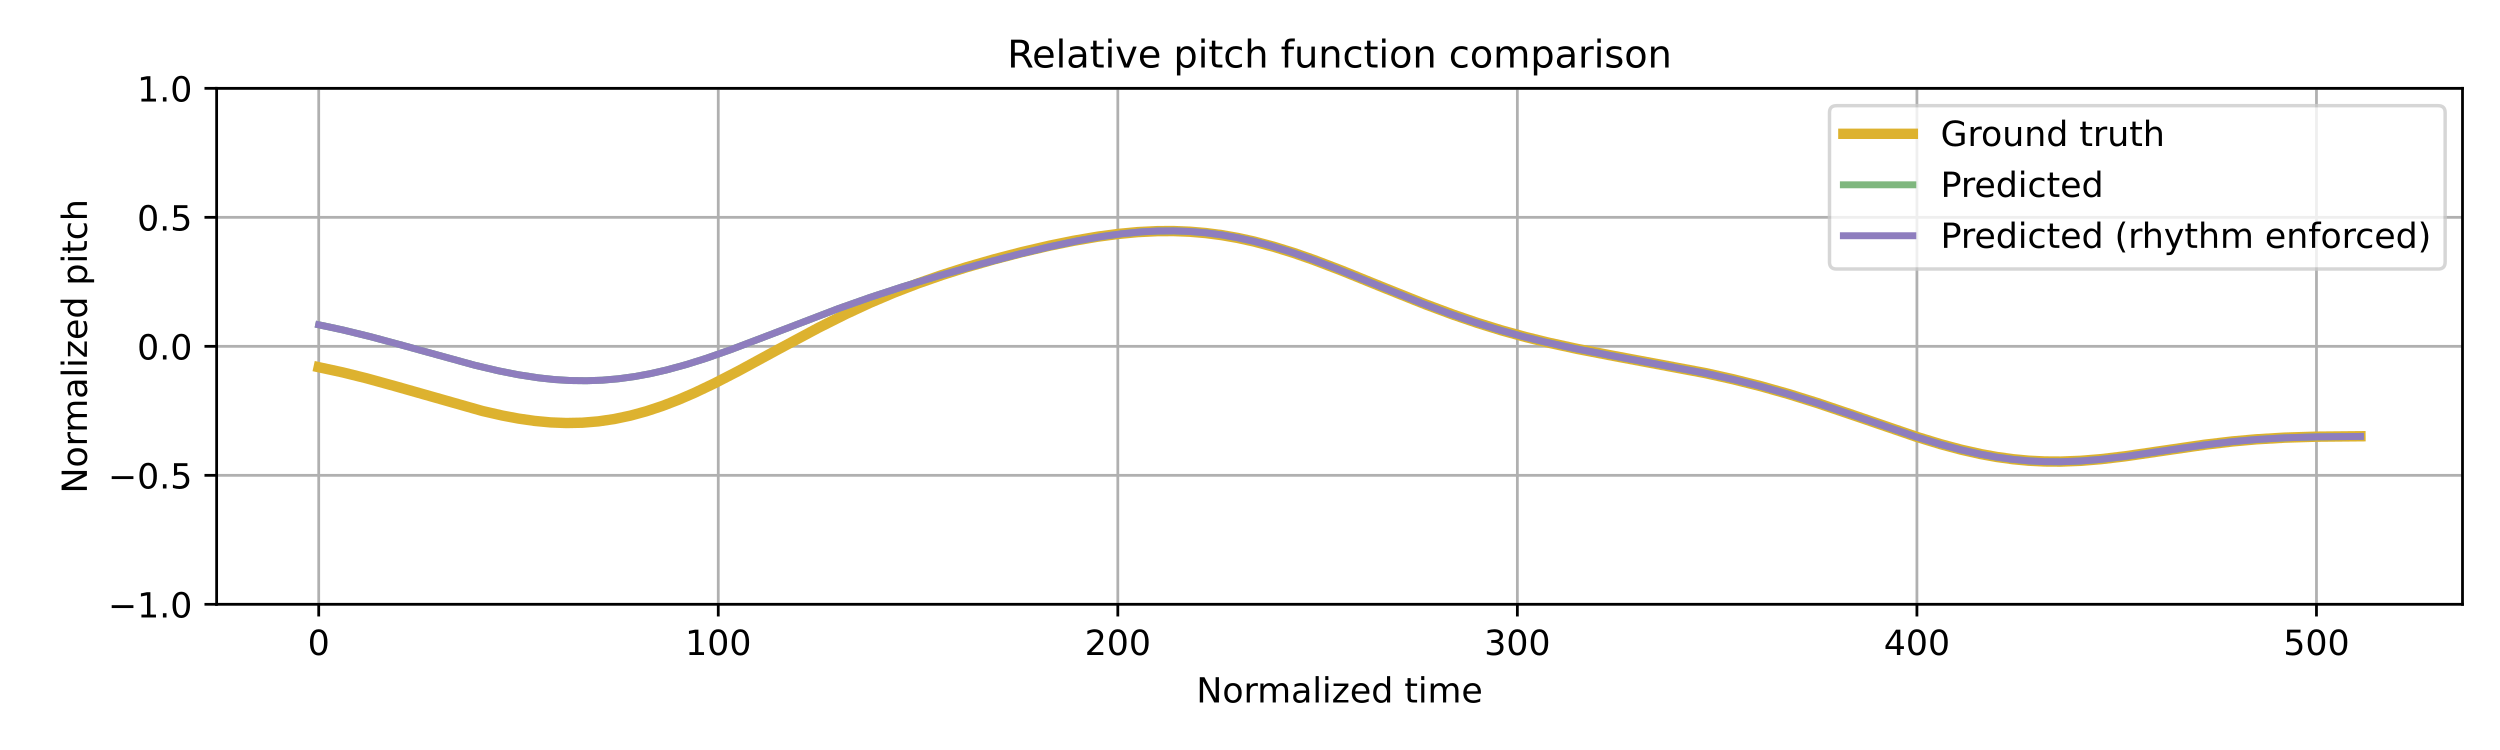
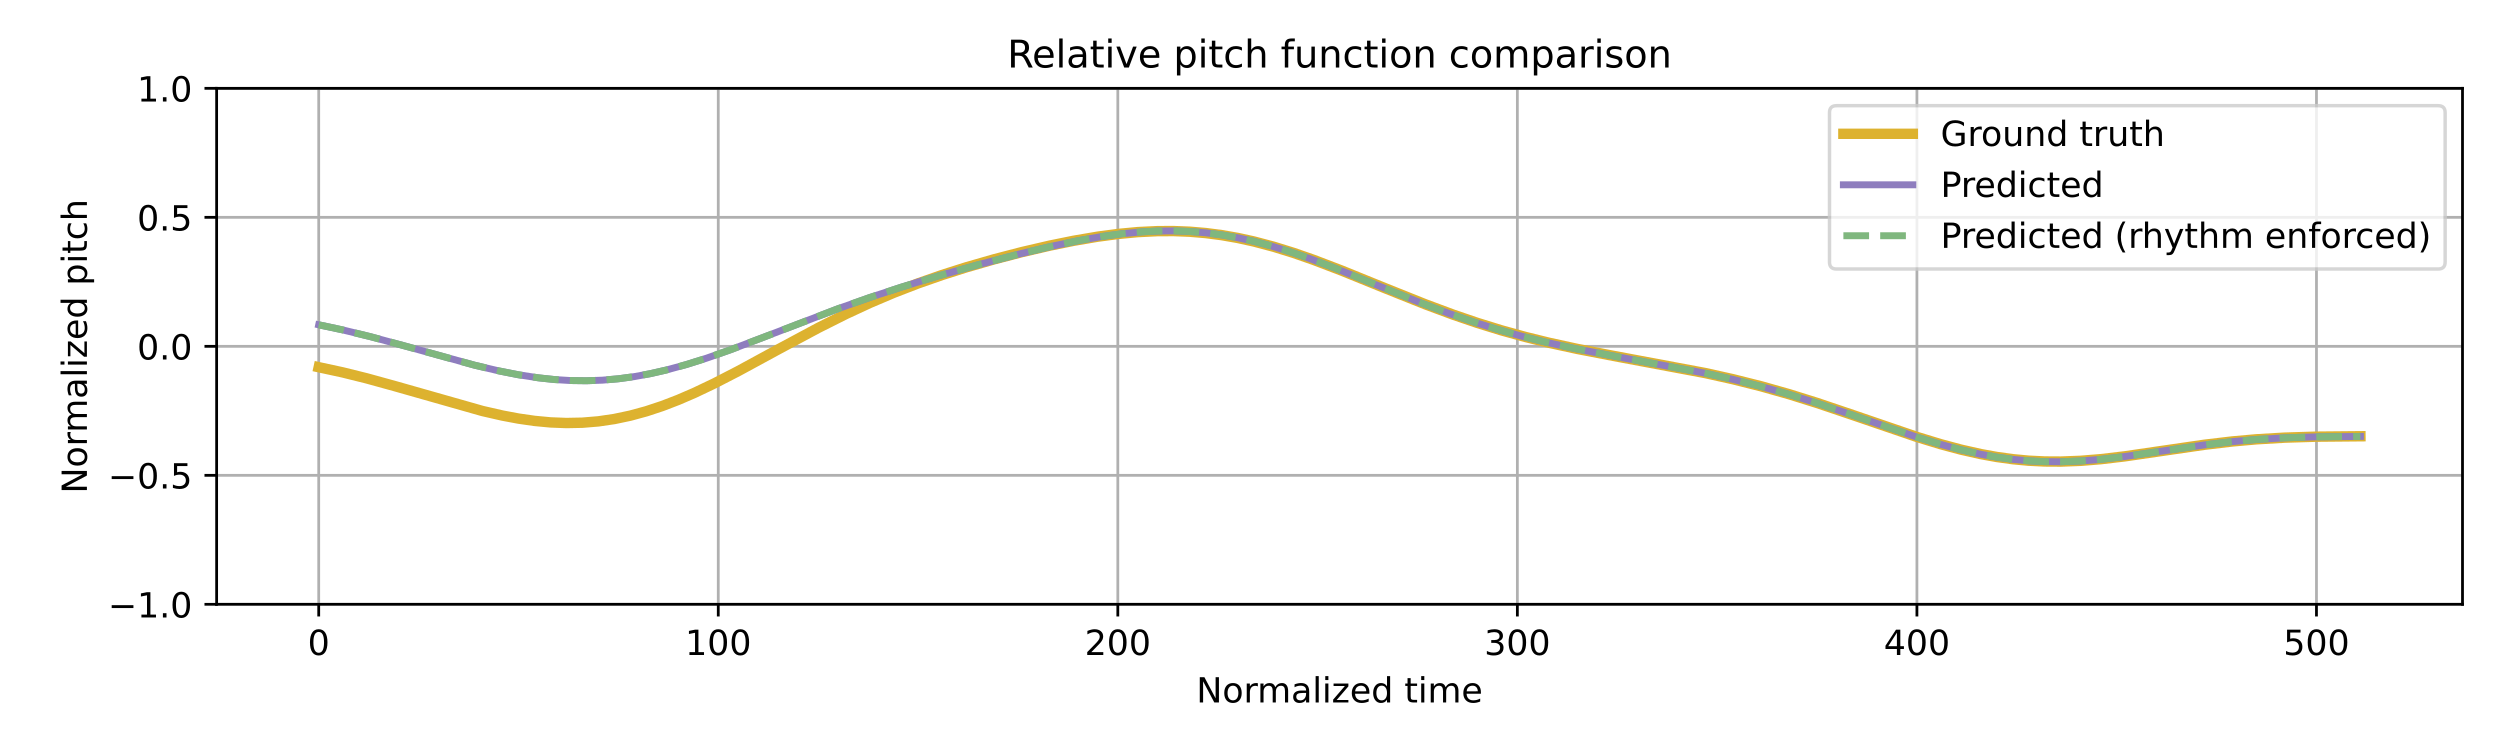
<svg xmlns="http://www.w3.org/2000/svg" xmlns:xlink="http://www.w3.org/1999/xlink" width="720pt" height="216pt" viewBox="0 0 720 216" version="1.1">
  <defs>
    <style type="text/css">*{stroke-linejoin: round; stroke-linecap: butt}</style>
  </defs>
  <g id="figure_1">
    <g id="patch_1">
      <path d="M 0 216  L 720 216  L 720 0  L 0 0  z " style="fill: #ffffff" />
    </g>
    <g id="axes_1">
      <g id="patch_2">
        <path d="M 62.39 174.04  L 709.2 174.04  L 709.2 25.44  L 62.39 25.44  z " style="fill: #ffffff" />
      </g>
      <g id="matplotlib.axis_1">
        <g id="xtick_1">
          <g id="line2d_1">
-             <path d="M 91.79 174.04  L 91.79 25.44  " clip-path="url(#pf77196990d)" style="fill: none; stroke: #b0b0b0; stroke-width: 0.8; stroke-linecap: square" />
+             <path d="M 91.79 174.04  L 91.79 25.44  " clip-path="url(#pae77a257dc)" style="fill: none; stroke: #b0b0b0; stroke-width: 0.8; stroke-linecap: square" />
          </g>
          <g id="line2d_2">
            <defs>
-               <path id="mdd44b14a23" d="M 0 0  L 0 3.5  " style="stroke: #000000; stroke-width: 0.8" />
-             </defs>
-             <g>
-               <use xlink:href="#mdd44b14a23" x="91.79" y="174.04" style="stroke: #000000; stroke-width: 0.8" />
+               <path id="me3b50f9064" d="M 0 0  L 0 3.5  " style="stroke: #000000; stroke-width: 0.8" />
+             </defs>
+             <g>
+               <use xlink:href="#me3b50f9064" x="91.79" y="174.04" style="stroke: #000000; stroke-width: 0.8" />
            </g>
          </g>
          <g id="text_1">
            <g transform="translate(88.60921 188.6384) scale(0.1 -0.1)">
              <defs>
                <path id="DejaVuSans-30" d="M 2034 4250  Q 1547 4250 1301 3770  Q 1056 3291 1056 2328  Q 1056 1369 1301 889  Q 1547 409 2034 409  Q 2525 409 2770 889  Q 3016 1369 3016 2328  Q 3016 3291 2770 3770  Q 2525 4250 2034 4250  z M 2034 4750  Q 2819 4750 3233 4129  Q 3647 3509 3647 2328  Q 3647 1150 3233 529  Q 2819 -91 2034 -91  Q 1250 -91 836 529  Q 422 1150 422 2328  Q 422 3509 836 4129  Q 1250 4750 2034 4750  z " transform="scale(0.015625)" />
              </defs>
              <use xlink:href="#DejaVuSans-30" />
            </g>
          </g>
        </g>
        <g id="xtick_2">
          <g id="line2d_3">
-             <path d="M 206.861 174.04  L 206.861 25.44  " clip-path="url(#pf77196990d)" style="fill: none; stroke: #b0b0b0; stroke-width: 0.8; stroke-linecap: square" />
+             <path d="M 206.861 174.04  L 206.861 25.44  " clip-path="url(#pae77a257dc)" style="fill: none; stroke: #b0b0b0; stroke-width: 0.8; stroke-linecap: square" />
          </g>
          <g id="line2d_4">
            <g>
-               <use xlink:href="#mdd44b14a23" x="206.861" y="174.04" style="stroke: #000000; stroke-width: 0.8" />
+               <use xlink:href="#me3b50f9064" x="206.861" y="174.04" style="stroke: #000000; stroke-width: 0.8" />
            </g>
          </g>
          <g id="text_2">
            <g transform="translate(197.317 188.6384) scale(0.1 -0.1)">
              <defs>
                <path id="DejaVuSans-31" d="M 794 531  L 1825 531  L 1825 4091  L 703 3866  L 703 4441  L 1819 4666  L 2450 4666  L 2450 531  L 3481 531  L 3481 0  L 794 0  L 794 531  z " transform="scale(0.015625)" />
              </defs>
              <use xlink:href="#DejaVuSans-31" />
              <use xlink:href="#DejaVuSans-30" transform="translate(63.62305 0)" />
              <use xlink:href="#DejaVuSans-30" transform="translate(127.2461 0)" />
            </g>
          </g>
        </g>
        <g id="xtick_3">
          <g id="line2d_5">
-             <path d="M 321.931 174.04  L 321.931 25.44  " clip-path="url(#pf77196990d)" style="fill: none; stroke: #b0b0b0; stroke-width: 0.8; stroke-linecap: square" />
+             <path d="M 321.931 174.04  L 321.931 25.44  " clip-path="url(#pae77a257dc)" style="fill: none; stroke: #b0b0b0; stroke-width: 0.8; stroke-linecap: square" />
          </g>
          <g id="line2d_6">
            <g>
-               <use xlink:href="#mdd44b14a23" x="321.931" y="174.04" style="stroke: #000000; stroke-width: 0.8" />
+               <use xlink:href="#me3b50f9064" x="321.931" y="174.04" style="stroke: #000000; stroke-width: 0.8" />
            </g>
          </g>
          <g id="text_3">
            <g transform="translate(312.3872 188.6384) scale(0.1 -0.1)">
              <defs>
                <path id="DejaVuSans-32" d="M 1228 531  L 3431 531  L 3431 0  L 469 0  L 469 531  Q 828 903 1448 1529  Q 2069 2156 2228 2338  Q 2531 2678 2651 2914  Q 2772 3150 2772 3378  Q 2772 3750 2511 3984  Q 2250 4219 1831 4219  Q 1534 4219 1204 4116  Q 875 4013 500 3803  L 500 4441  Q 881 4594 1212 4672  Q 1544 4750 1819 4750  Q 2544 4750 2975 4387  Q 3406 4025 3406 3419  Q 3406 3131 3298 2873  Q 3191 2616 2906 2266  Q 2828 2175 2409 1742  Q 1991 1309 1228 531  z " transform="scale(0.015625)" />
              </defs>
              <use xlink:href="#DejaVuSans-32" />
              <use xlink:href="#DejaVuSans-30" transform="translate(63.62305 0)" />
              <use xlink:href="#DejaVuSans-30" transform="translate(127.2461 0)" />
            </g>
          </g>
        </g>
        <g id="xtick_4">
          <g id="line2d_7">
-             <path d="M 437.001 174.04  L 437.001 25.44  " clip-path="url(#pf77196990d)" style="fill: none; stroke: #b0b0b0; stroke-width: 0.8; stroke-linecap: square" />
+             <path d="M 437.001 174.04  L 437.001 25.44  " clip-path="url(#pae77a257dc)" style="fill: none; stroke: #b0b0b0; stroke-width: 0.8; stroke-linecap: square" />
          </g>
          <g id="line2d_8">
            <g>
-               <use xlink:href="#mdd44b14a23" x="437.001" y="174.04" style="stroke: #000000; stroke-width: 0.8" />
+               <use xlink:href="#me3b50f9064" x="437.001" y="174.04" style="stroke: #000000; stroke-width: 0.8" />
            </g>
          </g>
          <g id="text_4">
            <g transform="translate(427.4575 188.6384) scale(0.1 -0.1)">
              <defs>
                <path id="DejaVuSans-33" d="M 2597 2516  Q 3050 2419 3304 2112  Q 3559 1806 3559 1356  Q 3559 666 3084 287  Q 2609 -91 1734 -91  Q 1441 -91 1130 -33  Q 819 25 488 141  L 488 750  Q 750 597 1062 519  Q 1375 441 1716 441  Q 2309 441 2620 675  Q 2931 909 2931 1356  Q 2931 1769 2642 2001  Q 2353 2234 1838 2234  L 1294 2234  L 1294 2753  L 1863 2753  Q 2328 2753 2575 2939  Q 2822 3125 2822 3475  Q 2822 3834 2567 4026  Q 2313 4219 1838 4219  Q 1578 4219 1281 4162  Q 984 4106 628 3988  L 628 4550  Q 988 4650 1302 4700  Q 1616 4750 1894 4750  Q 2613 4750 3031 4423  Q 3450 4097 3450 3541  Q 3450 3153 3228 2886  Q 3006 2619 2597 2516  z " transform="scale(0.015625)" />
              </defs>
              <use xlink:href="#DejaVuSans-33" />
              <use xlink:href="#DejaVuSans-30" transform="translate(63.62305 0)" />
              <use xlink:href="#DejaVuSans-30" transform="translate(127.2461 0)" />
            </g>
          </g>
        </g>
        <g id="xtick_5">
          <g id="line2d_9">
-             <path d="M 552.072 174.04  L 552.072 25.44  " clip-path="url(#pf77196990d)" style="fill: none; stroke: #b0b0b0; stroke-width: 0.8; stroke-linecap: square" />
+             <path d="M 552.072 174.04  L 552.072 25.44  " clip-path="url(#pae77a257dc)" style="fill: none; stroke: #b0b0b0; stroke-width: 0.8; stroke-linecap: square" />
          </g>
          <g id="line2d_10">
            <g>
-               <use xlink:href="#mdd44b14a23" x="552.072" y="174.04" style="stroke: #000000; stroke-width: 0.8" />
+               <use xlink:href="#me3b50f9064" x="552.072" y="174.04" style="stroke: #000000; stroke-width: 0.8" />
            </g>
          </g>
          <g id="text_5">
            <g transform="translate(542.5278 188.6384) scale(0.1 -0.1)">
              <defs>
                <path id="DejaVuSans-34" d="M 2419 4116  L 825 1625  L 2419 1625  L 2419 4116  z M 2253 4666  L 3047 4666  L 3047 1625  L 3713 1625  L 3713 1100  L 3047 1100  L 3047 0  L 2419 0  L 2419 1100  L 313 1100  L 313 1709  L 2253 4666  z " transform="scale(0.015625)" />
              </defs>
              <use xlink:href="#DejaVuSans-34" />
              <use xlink:href="#DejaVuSans-30" transform="translate(63.62305 0)" />
              <use xlink:href="#DejaVuSans-30" transform="translate(127.2461 0)" />
            </g>
          </g>
        </g>
        <g id="xtick_6">
          <g id="line2d_11">
-             <path d="M 667.142 174.04  L 667.142 25.44  " clip-path="url(#pf77196990d)" style="fill: none; stroke: #b0b0b0; stroke-width: 0.8; stroke-linecap: square" />
+             <path d="M 667.142 174.04  L 667.142 25.44  " clip-path="url(#pae77a257dc)" style="fill: none; stroke: #b0b0b0; stroke-width: 0.8; stroke-linecap: square" />
          </g>
          <g id="line2d_12">
            <g>
-               <use xlink:href="#mdd44b14a23" x="667.142" y="174.04" style="stroke: #000000; stroke-width: 0.8" />
+               <use xlink:href="#me3b50f9064" x="667.142" y="174.04" style="stroke: #000000; stroke-width: 0.8" />
            </g>
          </g>
          <g id="text_6">
            <g transform="translate(657.5981 188.6384) scale(0.1 -0.1)">
              <defs>
                <path id="DejaVuSans-35" d="M 691 4666  L 3169 4666  L 3169 4134  L 1269 4134  L 1269 2991  Q 1406 3038 1543 3061  Q 1681 3084 1819 3084  Q 2600 3084 3056 2656  Q 3513 2228 3513 1497  Q 3513 744 3044 326  Q 2575 -91 1722 -91  Q 1428 -91 1123 -41  Q 819 9 494 109  L 494 744  Q 775 591 1075 516  Q 1375 441 1709 441  Q 2250 441 2565 725  Q 2881 1009 2881 1497  Q 2881 1984 2565 2268  Q 2250 2553 1709 2553  Q 1456 2553 1204 2497  Q 953 2441 691 2322  L 691 4666  z " transform="scale(0.015625)" />
              </defs>
              <use xlink:href="#DejaVuSans-35" />
              <use xlink:href="#DejaVuSans-30" transform="translate(63.62305 0)" />
              <use xlink:href="#DejaVuSans-30" transform="translate(127.2461 0)" />
            </g>
          </g>
        </g>
        <g id="text_7">
          <g transform="translate(344.5544 202.3166) scale(0.1 -0.1)">
            <defs>
              <path id="DejaVuSans-4e" d="M 628 4666  L 1478 4666  L 3547 763  L 3547 4666  L 4159 4666  L 4159 0  L 3309 0  L 1241 3903  L 1241 0  L 628 0  L 628 4666  z " transform="scale(0.015625)" />
              <path id="DejaVuSans-6f" d="M 1959 3097  Q 1497 3097 1228 2736  Q 959 2375 959 1747  Q 959 1119 1226 758  Q 1494 397 1959 397  Q 2419 397 2687 759  Q 2956 1122 2956 1747  Q 2956 2369 2687 2733  Q 2419 3097 1959 3097  z M 1959 3584  Q 2709 3584 3137 3096  Q 3566 2609 3566 1747  Q 3566 888 3137 398  Q 2709 -91 1959 -91  Q 1206 -91 779 398  Q 353 888 353 1747  Q 353 2609 779 3096  Q 1206 3584 1959 3584  z " transform="scale(0.015625)" />
              <path id="DejaVuSans-72" d="M 2631 2963  Q 2534 3019 2420 3045  Q 2306 3072 2169 3072  Q 1681 3072 1420 2755  Q 1159 2438 1159 1844  L 1159 0  L 581 0  L 581 3500  L 1159 3500  L 1159 2956  Q 1341 3275 1631 3429  Q 1922 3584 2338 3584  Q 2397 3584 2469 3576  Q 2541 3569 2628 3553  L 2631 2963  z " transform="scale(0.015625)" />
              <path id="DejaVuSans-6d" d="M 3328 2828  Q 3544 3216 3844 3400  Q 4144 3584 4550 3584  Q 5097 3584 5394 3201  Q 5691 2819 5691 2113  L 5691 0  L 5113 0  L 5113 2094  Q 5113 2597 4934 2840  Q 4756 3084 4391 3084  Q 3944 3084 3684 2787  Q 3425 2491 3425 1978  L 3425 0  L 2847 0  L 2847 2094  Q 2847 2600 2669 2842  Q 2491 3084 2119 3084  Q 1678 3084 1418 2786  Q 1159 2488 1159 1978  L 1159 0  L 581 0  L 581 3500  L 1159 3500  L 1159 2956  Q 1356 3278 1631 3431  Q 1906 3584 2284 3584  Q 2666 3584 2933 3390  Q 3200 3197 3328 2828  z " transform="scale(0.015625)" />
              <path id="DejaVuSans-61" d="M 2194 1759  Q 1497 1759 1228 1600  Q 959 1441 959 1056  Q 959 750 1161 570  Q 1363 391 1709 391  Q 2188 391 2477 730  Q 2766 1069 2766 1631  L 2766 1759  L 2194 1759  z M 3341 1997  L 3341 0  L 2766 0  L 2766 531  Q 2569 213 2275 61  Q 1981 -91 1556 -91  Q 1019 -91 701 211  Q 384 513 384 1019  Q 384 1609 779 1909  Q 1175 2209 1959 2209  L 2766 2209  L 2766 2266  Q 2766 2663 2505 2880  Q 2244 3097 1772 3097  Q 1472 3097 1187 3025  Q 903 2953 641 2809  L 641 3341  Q 956 3463 1253 3523  Q 1550 3584 1831 3584  Q 2591 3584 2966 3190  Q 3341 2797 3341 1997  z " transform="scale(0.015625)" />
              <path id="DejaVuSans-6c" d="M 603 4863  L 1178 4863  L 1178 0  L 603 0  L 603 4863  z " transform="scale(0.015625)" />
              <path id="DejaVuSans-69" d="M 603 3500  L 1178 3500  L 1178 0  L 603 0  L 603 3500  z M 603 4863  L 1178 4863  L 1178 4134  L 603 4134  L 603 4863  z " transform="scale(0.015625)" />
              <path id="DejaVuSans-7a" d="M 353 3500  L 3084 3500  L 3084 2975  L 922 459  L 3084 459  L 3084 0  L 275 0  L 275 525  L 2438 3041  L 353 3041  L 353 3500  z " transform="scale(0.015625)" />
              <path id="DejaVuSans-65" d="M 3597 1894  L 3597 1613  L 953 1613  Q 991 1019 1311 708  Q 1631 397 2203 397  Q 2534 397 2845 478  Q 3156 559 3463 722  L 3463 178  Q 3153 47 2828 -22  Q 2503 -91 2169 -91  Q 1331 -91 842 396  Q 353 884 353 1716  Q 353 2575 817 3079  Q 1281 3584 2069 3584  Q 2775 3584 3186 3129  Q 3597 2675 3597 1894  z M 3022 2063  Q 3016 2534 2758 2815  Q 2500 3097 2075 3097  Q 1594 3097 1305 2825  Q 1016 2553 972 2059  L 3022 2063  z " transform="scale(0.015625)" />
              <path id="DejaVuSans-64" d="M 2906 2969  L 2906 4863  L 3481 4863  L 3481 0  L 2906 0  L 2906 525  Q 2725 213 2448 61  Q 2172 -91 1784 -91  Q 1150 -91 751 415  Q 353 922 353 1747  Q 353 2572 751 3078  Q 1150 3584 1784 3584  Q 2172 3584 2448 3432  Q 2725 3281 2906 2969  z M 947 1747  Q 947 1113 1208 752  Q 1469 391 1925 391  Q 2381 391 2643 752  Q 2906 1113 2906 1747  Q 2906 2381 2643 2742  Q 2381 3103 1925 3103  Q 1469 3103 1208 2742  Q 947 2381 947 1747  z " transform="scale(0.015625)" />
              <path id="DejaVuSans-20" transform="scale(0.015625)" />
              <path id="DejaVuSans-74" d="M 1172 4494  L 1172 3500  L 2356 3500  L 2356 3053  L 1172 3053  L 1172 1153  Q 1172 725 1289 603  Q 1406 481 1766 481  L 2356 481  L 2356 0  L 1766 0  Q 1100 0 847 248  Q 594 497 594 1153  L 594 3053  L 172 3053  L 172 3500  L 594 3500  L 594 4494  L 1172 4494  z " transform="scale(0.015625)" />
            </defs>
            <use xlink:href="#DejaVuSans-4e" />
            <use xlink:href="#DejaVuSans-6f" transform="translate(74.80469 0)" />
            <use xlink:href="#DejaVuSans-72" transform="translate(135.9863 0)" />
            <use xlink:href="#DejaVuSans-6d" transform="translate(175.3496 0)" />
            <use xlink:href="#DejaVuSans-61" transform="translate(272.7617 0)" />
            <use xlink:href="#DejaVuSans-6c" transform="translate(334.041 0)" />
            <use xlink:href="#DejaVuSans-69" transform="translate(361.8242 0)" />
            <use xlink:href="#DejaVuSans-7a" transform="translate(389.6074 0)" />
            <use xlink:href="#DejaVuSans-65" transform="translate(442.0977 0)" />
            <use xlink:href="#DejaVuSans-64" transform="translate(503.6211 0)" />
            <use xlink:href="#DejaVuSans-20" transform="translate(567.0977 0)" />
            <use xlink:href="#DejaVuSans-74" transform="translate(598.8848 0)" />
            <use xlink:href="#DejaVuSans-69" transform="translate(638.0938 0)" />
            <use xlink:href="#DejaVuSans-6d" transform="translate(665.877 0)" />
            <use xlink:href="#DejaVuSans-65" transform="translate(763.2891 0)" />
          </g>
        </g>
      </g>
      <g id="matplotlib.axis_2">
        <g id="ytick_1">
          <g id="line2d_13">
-             <path d="M 62.39 174.04  L 709.2 174.04  " clip-path="url(#pf77196990d)" style="fill: none; stroke: #b0b0b0; stroke-width: 0.8; stroke-linecap: square" />
+             <path d="M 62.39 174.04  L 709.2 174.04  " clip-path="url(#pae77a257dc)" style="fill: none; stroke: #b0b0b0; stroke-width: 0.8; stroke-linecap: square" />
          </g>
          <g id="line2d_14">
            <defs>
-               <path id="mff3c2363ca" d="M 0 0  L -3.5 0  " style="stroke: #000000; stroke-width: 0.8" />
-             </defs>
-             <g>
-               <use xlink:href="#mff3c2363ca" x="62.39" y="174.04" style="stroke: #000000; stroke-width: 0.8" />
+               <path id="m33d97923ca" d="M 0 0  L -3.5 0  " style="stroke: #000000; stroke-width: 0.8" />
+             </defs>
+             <g>
+               <use xlink:href="#m33d97923ca" x="62.39" y="174.04" style="stroke: #000000; stroke-width: 0.8" />
            </g>
          </g>
          <g id="text_8">
            <g transform="translate(31.10719 177.8392) scale(0.1 -0.1)">
              <defs>
                <path id="DejaVuSans-2212" d="M 678 2272  L 4684 2272  L 4684 1741  L 678 1741  L 678 2272  z " transform="scale(0.015625)" />
                <path id="DejaVuSans-2e" d="M 684 794  L 1344 794  L 1344 0  L 684 0  L 684 794  z " transform="scale(0.015625)" />
              </defs>
              <use xlink:href="#DejaVuSans-2212" />
              <use xlink:href="#DejaVuSans-31" transform="translate(83.78906 0)" />
              <use xlink:href="#DejaVuSans-2e" transform="translate(147.4121 0)" />
              <use xlink:href="#DejaVuSans-30" transform="translate(179.1992 0)" />
            </g>
          </g>
        </g>
        <g id="ytick_2">
          <g id="line2d_15">
-             <path d="M 62.39 136.89  L 709.2 136.89  " clip-path="url(#pf77196990d)" style="fill: none; stroke: #b0b0b0; stroke-width: 0.8; stroke-linecap: square" />
+             <path d="M 62.39 136.89  L 709.2 136.89  " clip-path="url(#pae77a257dc)" style="fill: none; stroke: #b0b0b0; stroke-width: 0.8; stroke-linecap: square" />
          </g>
          <g id="line2d_16">
            <g>
-               <use xlink:href="#mff3c2363ca" x="62.39" y="136.89" style="stroke: #000000; stroke-width: 0.8" />
+               <use xlink:href="#m33d97923ca" x="62.39" y="136.89" style="stroke: #000000; stroke-width: 0.8" />
            </g>
          </g>
          <g id="text_9">
            <g transform="translate(31.10719 140.6892) scale(0.1 -0.1)">
              <use xlink:href="#DejaVuSans-2212" />
              <use xlink:href="#DejaVuSans-30" transform="translate(83.78906 0)" />
              <use xlink:href="#DejaVuSans-2e" transform="translate(147.4121 0)" />
              <use xlink:href="#DejaVuSans-35" transform="translate(179.1992 0)" />
            </g>
          </g>
        </g>
        <g id="ytick_3">
          <g id="line2d_17">
-             <path d="M 62.39 99.74  L 709.2 99.74  " clip-path="url(#pf77196990d)" style="fill: none; stroke: #b0b0b0; stroke-width: 0.8; stroke-linecap: square" />
+             <path d="M 62.39 99.74  L 709.2 99.74  " clip-path="url(#pae77a257dc)" style="fill: none; stroke: #b0b0b0; stroke-width: 0.8; stroke-linecap: square" />
          </g>
          <g id="line2d_18">
            <g>
-               <use xlink:href="#mff3c2363ca" x="62.39" y="99.74" style="stroke: #000000; stroke-width: 0.8" />
+               <use xlink:href="#m33d97923ca" x="62.39" y="99.74" style="stroke: #000000; stroke-width: 0.8" />
            </g>
          </g>
          <g id="text_10">
            <g transform="translate(39.48687 103.5392) scale(0.1 -0.1)">
              <use xlink:href="#DejaVuSans-30" />
              <use xlink:href="#DejaVuSans-2e" transform="translate(63.62305 0)" />
              <use xlink:href="#DejaVuSans-30" transform="translate(95.41016 0)" />
            </g>
          </g>
        </g>
        <g id="ytick_4">
          <g id="line2d_19">
-             <path d="M 62.39 62.59  L 709.2 62.59  " clip-path="url(#pf77196990d)" style="fill: none; stroke: #b0b0b0; stroke-width: 0.8; stroke-linecap: square" />
+             <path d="M 62.39 62.59  L 709.2 62.59  " clip-path="url(#pae77a257dc)" style="fill: none; stroke: #b0b0b0; stroke-width: 0.8; stroke-linecap: square" />
          </g>
          <g id="line2d_20">
            <g>
-               <use xlink:href="#mff3c2363ca" x="62.39" y="62.59" style="stroke: #000000; stroke-width: 0.8" />
+               <use xlink:href="#m33d97923ca" x="62.39" y="62.59" style="stroke: #000000; stroke-width: 0.8" />
            </g>
          </g>
          <g id="text_11">
            <g transform="translate(39.48687 66.38922) scale(0.1 -0.1)">
              <use xlink:href="#DejaVuSans-30" />
              <use xlink:href="#DejaVuSans-2e" transform="translate(63.62305 0)" />
              <use xlink:href="#DejaVuSans-35" transform="translate(95.41016 0)" />
            </g>
          </g>
        </g>
        <g id="ytick_5">
          <g id="line2d_21">
-             <path d="M 62.39 25.44  L 709.2 25.44  " clip-path="url(#pf77196990d)" style="fill: none; stroke: #b0b0b0; stroke-width: 0.8; stroke-linecap: square" />
+             <path d="M 62.39 25.44  L 709.2 25.44  " clip-path="url(#pae77a257dc)" style="fill: none; stroke: #b0b0b0; stroke-width: 0.8; stroke-linecap: square" />
          </g>
          <g id="line2d_22">
            <g>
-               <use xlink:href="#mff3c2363ca" x="62.39" y="25.44" style="stroke: #000000; stroke-width: 0.8" />
+               <use xlink:href="#m33d97923ca" x="62.39" y="25.44" style="stroke: #000000; stroke-width: 0.8" />
            </g>
          </g>
          <g id="text_12">
            <g transform="translate(39.48687 29.23922) scale(0.1 -0.1)">
              <use xlink:href="#DejaVuSans-31" />
              <use xlink:href="#DejaVuSans-2e" transform="translate(63.62305 0)" />
              <use xlink:href="#DejaVuSans-30" transform="translate(95.41016 0)" />
            </g>
          </g>
        </g>
        <g id="text_13">
          <g transform="translate(25.0275 142.1259) rotate(-90) scale(0.1 -0.1)">
            <defs>
              <path id="DejaVuSans-70" d="M 1159 525  L 1159 -1331  L 581 -1331  L 581 3500  L 1159 3500  L 1159 2969  Q 1341 3281 1617 3432  Q 1894 3584 2278 3584  Q 2916 3584 3314 3078  Q 3713 2572 3713 1747  Q 3713 922 3314 415  Q 2916 -91 2278 -91  Q 1894 -91 1617 61  Q 1341 213 1159 525  z M 3116 1747  Q 3116 2381 2855 2742  Q 2594 3103 2138 3103  Q 1681 3103 1420 2742  Q 1159 2381 1159 1747  Q 1159 1113 1420 752  Q 1681 391 2138 391  Q 2594 391 2855 752  Q 3116 1113 3116 1747  z " transform="scale(0.015625)" />
              <path id="DejaVuSans-63" d="M 3122 3366  L 3122 2828  Q 2878 2963 2633 3030  Q 2388 3097 2138 3097  Q 1578 3097 1268 2742  Q 959 2388 959 1747  Q 959 1106 1268 751  Q 1578 397 2138 397  Q 2388 397 2633 464  Q 2878 531 3122 666  L 3122 134  Q 2881 22 2623 -34  Q 2366 -91 2075 -91  Q 1284 -91 818 406  Q 353 903 353 1747  Q 353 2603 823 3093  Q 1294 3584 2113 3584  Q 2378 3584 2631 3529  Q 2884 3475 3122 3366  z " transform="scale(0.015625)" />
              <path id="DejaVuSans-68" d="M 3513 2113  L 3513 0  L 2938 0  L 2938 2094  Q 2938 2591 2744 2837  Q 2550 3084 2163 3084  Q 1697 3084 1428 2787  Q 1159 2491 1159 1978  L 1159 0  L 581 0  L 581 4863  L 1159 4863  L 1159 2956  Q 1366 3272 1645 3428  Q 1925 3584 2291 3584  Q 2894 3584 3203 3211  Q 3513 2838 3513 2113  z " transform="scale(0.015625)" />
            </defs>
            <use xlink:href="#DejaVuSans-4e" />
            <use xlink:href="#DejaVuSans-6f" transform="translate(74.80469 0)" />
            <use xlink:href="#DejaVuSans-72" transform="translate(135.9863 0)" />
            <use xlink:href="#DejaVuSans-6d" transform="translate(175.3496 0)" />
            <use xlink:href="#DejaVuSans-61" transform="translate(272.7617 0)" />
            <use xlink:href="#DejaVuSans-6c" transform="translate(334.041 0)" />
            <use xlink:href="#DejaVuSans-69" transform="translate(361.8242 0)" />
            <use xlink:href="#DejaVuSans-7a" transform="translate(389.6074 0)" />
            <use xlink:href="#DejaVuSans-65" transform="translate(442.0977 0)" />
            <use xlink:href="#DejaVuSans-64" transform="translate(503.6211 0)" />
            <use xlink:href="#DejaVuSans-20" transform="translate(567.0977 0)" />
            <use xlink:href="#DejaVuSans-70" transform="translate(598.8848 0)" />
            <use xlink:href="#DejaVuSans-69" transform="translate(662.3613 0)" />
            <use xlink:href="#DejaVuSans-74" transform="translate(690.1445 0)" />
            <use xlink:href="#DejaVuSans-63" transform="translate(729.3535 0)" />
            <use xlink:href="#DejaVuSans-68" transform="translate(784.334 0)" />
          </g>
        </g>
      </g>
      <g id="line2d_23">
-         <path d="M 91.79 105.756  L 98.695 107.249  L 105.599 108.963  L 113.654 111.184  L 138.969 118.375  L 144.723 119.688  L 149.326 120.553  L 153.928 121.217  L 158.531 121.652  L 163.134 121.832  L 167.737 121.737  L 172.34 121.353  L 176.942 120.674  L 181.545 119.702  L 186.148 118.446  L 190.751 116.921  L 195.354 115.151  L 199.957 113.165  L 205.71 110.429  L 212.614 106.873  L 224.121 100.622  L 235.628 94.45  L 243.683 90.41  L 250.587 87.21  L 257.492 84.28  L 264.396 81.617  L 271.3 79.204  L 278.204 77.011  L 286.259 74.691  L 294.314 72.599  L 302.369 70.731  L 309.273 69.33  L 316.177 68.155  L 321.931 67.386  L 327.685 66.845  L 333.438 66.565  L 338.041 66.549  L 342.644 66.732  L 347.246 67.121  L 351.849 67.719  L 356.452 68.526  L 361.055 69.533  L 366.808 71.056  L 372.562 72.84  L 378.315 74.842  L 386.37 77.915  L 399.028 83.053  L 410.535 87.653  L 418.59 90.648  L 425.494 93.002  L 432.398 95.135  L 439.303 97.043  L 446.207 98.739  L 454.262 100.491  L 464.618 102.486  L 491.084 107.438  L 499.139 109.226  L 507.194 111.249  L 515.249 113.527  L 523.304 116.045  L 533.66 119.545  L 552.072 125.84  L 558.976 127.945  L 564.729 129.486  L 570.483 130.781  L 575.086 131.613  L 579.688 132.249  L 584.291 132.68  L 588.894 132.907  L 593.497 132.936  L 599.25 132.715  L 605.004 132.246  L 611.908 131.432  L 622.264 129.922  L 634.922 128.081  L 642.977 127.131  L 649.881 126.519  L 657.936 126.043  L 667.142 125.759  L 679.8 125.642  L 679.8 125.642  " clip-path="url(#pf77196990d)" style="fill: none; stroke: #ddb22f; stroke-width: 3; stroke-linecap: square" />
+         <path d="M 91.79 105.756  L 98.695 107.249  L 105.599 108.963  L 113.654 111.184  L 138.969 118.375  L 144.723 119.688  L 149.326 120.553  L 153.928 121.217  L 158.531 121.652  L 163.134 121.832  L 167.737 121.737  L 172.34 121.353  L 176.942 120.674  L 181.545 119.702  L 186.148 118.446  L 190.751 116.921  L 195.354 115.151  L 199.957 113.165  L 205.71 110.429  L 212.614 106.873  L 224.121 100.622  L 235.628 94.45  L 243.683 90.41  L 250.587 87.21  L 257.492 84.28  L 264.396 81.617  L 271.3 79.204  L 278.204 77.011  L 286.259 74.691  L 294.314 72.599  L 302.369 70.731  L 309.273 69.33  L 316.177 68.155  L 321.931 67.386  L 327.685 66.845  L 333.438 66.565  L 338.041 66.549  L 342.644 66.732  L 347.246 67.121  L 351.849 67.719  L 356.452 68.526  L 361.055 69.533  L 366.808 71.056  L 372.562 72.84  L 378.315 74.842  L 386.37 77.915  L 399.028 83.053  L 410.535 87.653  L 418.59 90.648  L 425.494 93.002  L 432.398 95.135  L 439.303 97.043  L 446.207 98.739  L 454.262 100.491  L 464.618 102.486  L 491.084 107.438  L 499.139 109.226  L 507.194 111.249  L 515.249 113.527  L 523.304 116.045  L 533.66 119.545  L 552.072 125.84  L 558.976 127.945  L 564.729 129.486  L 570.483 130.781  L 575.086 131.613  L 579.688 132.249  L 584.291 132.68  L 588.894 132.907  L 593.497 132.936  L 599.25 132.715  L 605.004 132.246  L 611.908 131.432  L 622.264 129.922  L 634.922 128.081  L 642.977 127.131  L 649.881 126.519  L 657.936 126.043  L 667.142 125.759  L 679.8 125.642  L 679.8 125.642  " clip-path="url(#pae77a257dc)" style="fill: none; stroke: #ddb22f; stroke-width: 3; stroke-linecap: square" />
      </g>
      <g id="line2d_24">
-         <path d="M 91.79 93.541  L 98.695 95.012  L 106.75 96.976  L 115.955 99.462  L 136.668 105.17  L 143.572 106.798  L 149.326 107.934  L 155.079 108.816  L 159.682 109.309  L 164.285 109.593  L 168.888 109.656  L 173.49 109.488  L 178.093 109.089  L 182.696 108.461  L 187.299 107.614  L 191.902 106.563  L 197.655 104.992  L 203.409 103.18  L 210.313 100.76  L 219.518 97.274  L 241.382 88.895  L 250.587 85.646  L 259.793 82.631  L 270.149 79.494  L 281.656 76.257  L 293.163 73.245  L 302.369 71.038  L 310.424 69.334  L 317.328 68.114  L 323.082 67.321  L 328.835 66.773  L 333.438 66.536  L 338.041 66.495  L 342.644 66.663  L 347.246 67.047  L 351.849 67.648  L 356.452 68.465  L 361.055 69.488  L 365.658 70.703  L 371.411 72.464  L 377.165 74.452  L 384.069 77.065  L 394.425 81.252  L 409.384 87.302  L 417.439 90.324  L 424.344 92.704  L 431.248 94.863  L 438.152 96.797  L 445.056 98.517  L 453.111 100.291  L 463.467 102.306  L 491.084 107.479  L 499.139 109.272  L 507.194 111.3  L 515.249 113.581  L 523.304 116.1  L 533.66 119.6  L 552.072 125.891  L 558.976 127.995  L 564.729 129.535  L 570.483 130.829  L 575.086 131.66  L 579.688 132.296  L 584.291 132.727  L 588.894 132.954  L 593.497 132.983  L 599.25 132.762  L 605.004 132.293  L 611.908 131.479  L 622.264 129.971  L 634.922 128.13  L 642.977 127.181  L 649.881 126.568  L 657.936 126.092  L 667.142 125.809  L 679.8 125.692  L 679.8 125.692  " clip-path="url(#pf77196990d)" style="fill: none; stroke: #7fb77e; stroke-width: 2; stroke-linecap: square" />
+         <path d="M 91.79 93.541  L 98.695 95.012  L 106.75 96.976  L 115.955 99.462  L 136.668 105.17  L 143.572 106.798  L 149.326 107.934  L 155.079 108.816  L 159.682 109.309  L 164.285 109.593  L 168.888 109.656  L 173.49 109.488  L 178.093 109.089  L 182.696 108.461  L 187.299 107.614  L 191.902 106.563  L 197.655 104.992  L 203.409 103.18  L 210.313 100.76  L 219.518 97.274  L 241.382 88.895  L 250.587 85.646  L 259.793 82.631  L 270.149 79.494  L 281.656 76.257  L 293.163 73.245  L 302.369 71.038  L 310.424 69.334  L 317.328 68.114  L 323.082 67.321  L 328.835 66.773  L 333.438 66.536  L 338.041 66.495  L 342.644 66.663  L 347.246 67.047  L 351.849 67.648  L 356.452 68.465  L 361.055 69.488  L 365.658 70.703  L 371.411 72.464  L 377.165 74.452  L 384.069 77.065  L 394.425 81.252  L 409.384 87.302  L 417.439 90.324  L 424.344 92.704  L 431.248 94.863  L 438.152 96.797  L 445.056 98.517  L 453.111 100.291  L 463.467 102.306  L 491.084 107.479  L 499.139 109.272  L 507.194 111.3  L 515.249 113.581  L 523.304 116.1  L 533.66 119.6  L 552.072 125.891  L 558.976 127.995  L 564.729 129.535  L 570.483 130.829  L 575.086 131.66  L 579.688 132.296  L 584.291 132.727  L 588.894 132.954  L 593.497 132.983  L 599.25 132.762  L 605.004 132.293  L 611.908 131.479  L 622.264 129.971  L 634.922 128.13  L 642.977 127.181  L 649.881 126.568  L 657.936 126.092  L 667.142 125.809  L 679.8 125.692  L 679.8 125.692  " clip-path="url(#pae77a257dc)" style="fill: none; stroke: #8e7dbe; stroke-width: 2; stroke-linecap: square" />
      </g>
      <g id="line2d_25">
-         <path d="M 91.79 93.541  L 98.695 95.012  L 106.75 96.976  L 115.955 99.462  L 136.668 105.17  L 143.572 106.798  L 149.326 107.934  L 155.079 108.816  L 159.682 109.309  L 164.285 109.593  L 168.888 109.656  L 173.49 109.488  L 178.093 109.089  L 182.696 108.461  L 187.299 107.614  L 191.902 106.563  L 197.655 104.992  L 203.409 103.18  L 210.313 100.76  L 219.518 97.274  L 241.382 88.895  L 250.587 85.646  L 259.793 82.631  L 270.149 79.494  L 281.656 76.257  L 293.163 73.245  L 302.369 71.038  L 310.424 69.334  L 317.328 68.114  L 323.082 67.321  L 328.835 66.773  L 333.438 66.536  L 338.041 66.495  L 342.644 66.663  L 347.246 67.047  L 351.849 67.648  L 356.452 68.465  L 361.055 69.488  L 365.658 70.703  L 371.411 72.464  L 377.165 74.452  L 384.069 77.065  L 394.425 81.252  L 409.384 87.302  L 417.439 90.324  L 424.344 92.704  L 431.248 94.863  L 438.152 96.797  L 445.056 98.517  L 453.111 100.291  L 463.467 102.306  L 491.084 107.479  L 499.139 109.272  L 507.194 111.3  L 515.249 113.581  L 523.304 116.1  L 533.66 119.6  L 552.072 125.891  L 558.976 127.995  L 564.729 129.535  L 570.483 130.829  L 575.086 131.66  L 579.688 132.296  L 584.291 132.727  L 588.894 132.954  L 593.497 132.983  L 599.25 132.762  L 605.004 132.293  L 611.908 131.479  L 622.264 129.971  L 634.922 128.13  L 642.977 127.181  L 649.881 126.568  L 657.936 126.092  L 667.142 125.809  L 679.8 125.692  L 679.8 125.692  " clip-path="url(#pf77196990d)" style="fill: none; stroke: #8e7dbe; stroke-width: 2; stroke-linecap: square" />
+         <path d="M 91.79 93.541  L 98.695 95.012  L 106.75 96.976  L 115.955 99.462  L 136.668 105.17  L 143.572 106.798  L 149.326 107.934  L 155.079 108.816  L 159.682 109.309  L 164.285 109.593  L 168.888 109.656  L 173.49 109.488  L 178.093 109.089  L 182.696 108.461  L 187.299 107.614  L 191.902 106.563  L 197.655 104.992  L 203.409 103.18  L 210.313 100.76  L 219.518 97.274  L 241.382 88.895  L 250.587 85.646  L 259.793 82.631  L 270.149 79.494  L 281.656 76.257  L 293.163 73.245  L 302.369 71.038  L 310.424 69.334  L 317.328 68.114  L 323.082 67.321  L 328.835 66.773  L 333.438 66.536  L 338.041 66.495  L 342.644 66.663  L 347.246 67.047  L 351.849 67.648  L 356.452 68.465  L 361.055 69.488  L 365.658 70.703  L 371.411 72.464  L 377.165 74.452  L 384.069 77.065  L 394.425 81.252  L 409.384 87.302  L 417.439 90.324  L 424.344 92.704  L 431.248 94.863  L 438.152 96.797  L 445.056 98.517  L 453.111 100.291  L 463.467 102.306  L 491.084 107.479  L 499.139 109.272  L 507.194 111.3  L 515.249 113.581  L 523.304 116.1  L 533.66 119.6  L 552.072 125.891  L 558.976 127.995  L 564.729 129.535  L 570.483 130.829  L 575.086 131.66  L 579.688 132.296  L 584.291 132.727  L 588.894 132.954  L 593.497 132.983  L 599.25 132.762  L 605.004 132.293  L 611.908 131.479  L 622.264 129.971  L 634.922 128.13  L 642.977 127.181  L 649.881 126.568  L 657.936 126.092  L 667.142 125.809  L 679.8 125.692  L 679.8 125.692  " clip-path="url(#pae77a257dc)" style="fill: none; stroke-dasharray: 7.4,3.2; stroke-dashoffset: 0; stroke: #7fb77e; stroke-width: 2" />
      </g>
      <g id="patch_3">
        <path d="M 62.39 174.04  L 62.39 25.44  " style="fill: none; stroke: #000000; stroke-width: 0.8; stroke-linejoin: miter; stroke-linecap: square" />
      </g>
      <g id="patch_4">
        <path d="M 709.2 174.04  L 709.2 25.44  " style="fill: none; stroke: #000000; stroke-width: 0.8; stroke-linejoin: miter; stroke-linecap: square" />
      </g>
      <g id="patch_5">
        <path d="M 62.39 174.04  L 709.2 174.04  " style="fill: none; stroke: #000000; stroke-width: 0.8; stroke-linejoin: miter; stroke-linecap: square" />
      </g>
      <g id="patch_6">
        <path d="M 62.39 25.44  L 709.2 25.44  " style="fill: none; stroke: #000000; stroke-width: 0.8; stroke-linejoin: miter; stroke-linecap: square" />
      </g>
      <g id="text_14">
        <g transform="translate(290.1045 19.44) scale(0.11 -0.11)">
          <defs>
            <path id="DejaVuSans-52" d="M 2841 2188  Q 3044 2119 3236 1894  Q 3428 1669 3622 1275  L 4263 0  L 3584 0  L 2988 1197  Q 2756 1666 2539 1819  Q 2322 1972 1947 1972  L 1259 1972  L 1259 0  L 628 0  L 628 4666  L 2053 4666  Q 2853 4666 3247 4331  Q 3641 3997 3641 3322  Q 3641 2881 3436 2590  Q 3231 2300 2841 2188  z M 1259 4147  L 1259 2491  L 2053 2491  Q 2509 2491 2742 2702  Q 2975 2913 2975 3322  Q 2975 3731 2742 3939  Q 2509 4147 2053 4147  L 1259 4147  z " transform="scale(0.015625)" />
            <path id="DejaVuSans-76" d="M 191 3500  L 800 3500  L 1894 563  L 2988 3500  L 3597 3500  L 2284 0  L 1503 0  L 191 3500  z " transform="scale(0.015625)" />
            <path id="DejaVuSans-66" d="M 2375 4863  L 2375 4384  L 1825 4384  Q 1516 4384 1395 4259  Q 1275 4134 1275 3809  L 1275 3500  L 2222 3500  L 2222 3053  L 1275 3053  L 1275 0  L 697 0  L 697 3053  L 147 3053  L 147 3500  L 697 3500  L 697 3744  Q 697 4328 969 4595  Q 1241 4863 1831 4863  L 2375 4863  z " transform="scale(0.015625)" />
            <path id="DejaVuSans-75" d="M 544 1381  L 544 3500  L 1119 3500  L 1119 1403  Q 1119 906 1312 657  Q 1506 409 1894 409  Q 2359 409 2629 706  Q 2900 1003 2900 1516  L 2900 3500  L 3475 3500  L 3475 0  L 2900 0  L 2900 538  Q 2691 219 2414 64  Q 2138 -91 1772 -91  Q 1169 -91 856 284  Q 544 659 544 1381  z M 1991 3584  L 1991 3584  z " transform="scale(0.015625)" />
            <path id="DejaVuSans-6e" d="M 3513 2113  L 3513 0  L 2938 0  L 2938 2094  Q 2938 2591 2744 2837  Q 2550 3084 2163 3084  Q 1697 3084 1428 2787  Q 1159 2491 1159 1978  L 1159 0  L 581 0  L 581 3500  L 1159 3500  L 1159 2956  Q 1366 3272 1645 3428  Q 1925 3584 2291 3584  Q 2894 3584 3203 3211  Q 3513 2838 3513 2113  z " transform="scale(0.015625)" />
            <path id="DejaVuSans-73" d="M 2834 3397  L 2834 2853  Q 2591 2978 2328 3040  Q 2066 3103 1784 3103  Q 1356 3103 1142 2972  Q 928 2841 928 2578  Q 928 2378 1081 2264  Q 1234 2150 1697 2047  L 1894 2003  Q 2506 1872 2764 1633  Q 3022 1394 3022 966  Q 3022 478 2636 193  Q 2250 -91 1575 -91  Q 1294 -91 989 -36  Q 684 19 347 128  L 347 722  Q 666 556 975 473  Q 1284 391 1588 391  Q 1994 391 2212 530  Q 2431 669 2431 922  Q 2431 1156 2273 1281  Q 2116 1406 1581 1522  L 1381 1569  Q 847 1681 609 1914  Q 372 2147 372 2553  Q 372 3047 722 3315  Q 1072 3584 1716 3584  Q 2034 3584 2315 3537  Q 2597 3491 2834 3397  z " transform="scale(0.015625)" />
          </defs>
          <use xlink:href="#DejaVuSans-52" />
          <use xlink:href="#DejaVuSans-65" transform="translate(64.98242 0)" />
          <use xlink:href="#DejaVuSans-6c" transform="translate(126.5059 0)" />
          <use xlink:href="#DejaVuSans-61" transform="translate(154.2891 0)" />
          <use xlink:href="#DejaVuSans-74" transform="translate(215.5684 0)" />
          <use xlink:href="#DejaVuSans-69" transform="translate(254.7773 0)" />
          <use xlink:href="#DejaVuSans-76" transform="translate(282.5605 0)" />
          <use xlink:href="#DejaVuSans-65" transform="translate(341.7402 0)" />
          <use xlink:href="#DejaVuSans-20" transform="translate(403.2637 0)" />
          <use xlink:href="#DejaVuSans-70" transform="translate(435.0508 0)" />
          <use xlink:href="#DejaVuSans-69" transform="translate(498.5273 0)" />
          <use xlink:href="#DejaVuSans-74" transform="translate(526.3105 0)" />
          <use xlink:href="#DejaVuSans-63" transform="translate(565.5195 0)" />
          <use xlink:href="#DejaVuSans-68" transform="translate(620.5 0)" />
          <use xlink:href="#DejaVuSans-20" transform="translate(683.8789 0)" />
          <use xlink:href="#DejaVuSans-66" transform="translate(715.666 0)" />
          <use xlink:href="#DejaVuSans-75" transform="translate(750.8711 0)" />
          <use xlink:href="#DejaVuSans-6e" transform="translate(814.25 0)" />
          <use xlink:href="#DejaVuSans-63" transform="translate(877.6289 0)" />
          <use xlink:href="#DejaVuSans-74" transform="translate(932.6094 0)" />
          <use xlink:href="#DejaVuSans-69" transform="translate(971.8184 0)" />
          <use xlink:href="#DejaVuSans-6f" transform="translate(999.6016 0)" />
          <use xlink:href="#DejaVuSans-6e" transform="translate(1060.783 0)" />
          <use xlink:href="#DejaVuSans-20" transform="translate(1124.162 0)" />
          <use xlink:href="#DejaVuSans-63" transform="translate(1155.949 0)" />
          <use xlink:href="#DejaVuSans-6f" transform="translate(1210.93 0)" />
          <use xlink:href="#DejaVuSans-6d" transform="translate(1272.111 0)" />
          <use xlink:href="#DejaVuSans-70" transform="translate(1369.523 0)" />
          <use xlink:href="#DejaVuSans-61" transform="translate(1433 0)" />
          <use xlink:href="#DejaVuSans-72" transform="translate(1494.279 0)" />
          <use xlink:href="#DejaVuSans-69" transform="translate(1535.393 0)" />
          <use xlink:href="#DejaVuSans-73" transform="translate(1563.176 0)" />
          <use xlink:href="#DejaVuSans-6f" transform="translate(1615.275 0)" />
          <use xlink:href="#DejaVuSans-6e" transform="translate(1676.457 0)" />
        </g>
      </g>
      <g id="legend_1">
        <g id="patch_7">
          <path d="M 528.894 77.474  L 702.2 77.474  Q 704.2 77.474 704.2 75.474  L 704.2 32.44  Q 704.2 30.44 702.2 30.44  L 528.894 30.44  Q 526.894 30.44 526.894 32.44  L 526.894 75.474  Q 526.894 77.474 528.894 77.474  z " style="fill: #ffffff; opacity: 0.8; stroke: #cccccc; stroke-linejoin: miter" />
        </g>
        <g id="line2d_26">
          <path d="M 530.894 38.538  L 540.894 38.538  L 550.894 38.538  " style="fill: none; stroke: #ddb22f; stroke-width: 3; stroke-linecap: square" />
        </g>
        <g id="text_15">
          <g transform="translate(558.8937 42.03844) scale(0.1 -0.1)">
            <defs>
              <path id="DejaVuSans-47" d="M 3809 666  L 3809 1919  L 2778 1919  L 2778 2438  L 4434 2438  L 4434 434  Q 4069 175 3628 42  Q 3188 -91 2688 -91  Q 1594 -91 976 548  Q 359 1188 359 2328  Q 359 3472 976 4111  Q 1594 4750 2688 4750  Q 3144 4750 3555 4637  Q 3966 4525 4313 4306  L 4313 3634  Q 3963 3931 3569 4081  Q 3175 4231 2741 4231  Q 1884 4231 1454 3753  Q 1025 3275 1025 2328  Q 1025 1384 1454 906  Q 1884 428 2741 428  Q 3075 428 3337 486  Q 3600 544 3809 666  z " transform="scale(0.015625)" />
            </defs>
            <use xlink:href="#DejaVuSans-47" />
            <use xlink:href="#DejaVuSans-72" transform="translate(77.49023 0)" />
            <use xlink:href="#DejaVuSans-6f" transform="translate(116.3535 0)" />
            <use xlink:href="#DejaVuSans-75" transform="translate(177.5352 0)" />
            <use xlink:href="#DejaVuSans-6e" transform="translate(240.9141 0)" />
            <use xlink:href="#DejaVuSans-64" transform="translate(304.293 0)" />
            <use xlink:href="#DejaVuSans-20" transform="translate(367.7695 0)" />
            <use xlink:href="#DejaVuSans-74" transform="translate(399.5566 0)" />
            <use xlink:href="#DejaVuSans-72" transform="translate(438.7656 0)" />
            <use xlink:href="#DejaVuSans-75" transform="translate(479.8789 0)" />
            <use xlink:href="#DejaVuSans-74" transform="translate(543.2578 0)" />
            <use xlink:href="#DejaVuSans-68" transform="translate(582.4668 0)" />
          </g>
        </g>
        <g id="line2d_27">
-           <path d="M 530.894 53.217  L 540.894 53.217  L 550.894 53.217  " style="fill: none; stroke: #7fb77e; stroke-width: 2; stroke-linecap: square" />
+           <path d="M 530.894 53.217  L 540.894 53.217  L 550.894 53.217  " style="fill: none; stroke: #8e7dbe; stroke-width: 2; stroke-linecap: square" />
        </g>
        <g id="text_16">
          <g transform="translate(558.8937 56.71656) scale(0.1 -0.1)">
            <defs>
              <path id="DejaVuSans-50" d="M 1259 4147  L 1259 2394  L 2053 2394  Q 2494 2394 2734 2622  Q 2975 2850 2975 3272  Q 2975 3691 2734 3919  Q 2494 4147 2053 4147  L 1259 4147  z M 628 4666  L 2053 4666  Q 2838 4666 3239 4311  Q 3641 3956 3641 3272  Q 3641 2581 3239 2228  Q 2838 1875 2053 1875  L 1259 1875  L 1259 0  L 628 0  L 628 4666  z " transform="scale(0.015625)" />
            </defs>
            <use xlink:href="#DejaVuSans-50" />
            <use xlink:href="#DejaVuSans-72" transform="translate(58.55273 0)" />
            <use xlink:href="#DejaVuSans-65" transform="translate(97.41602 0)" />
            <use xlink:href="#DejaVuSans-64" transform="translate(158.9395 0)" />
            <use xlink:href="#DejaVuSans-69" transform="translate(222.416 0)" />
            <use xlink:href="#DejaVuSans-63" transform="translate(250.1992 0)" />
            <use xlink:href="#DejaVuSans-74" transform="translate(305.1797 0)" />
            <use xlink:href="#DejaVuSans-65" transform="translate(344.3887 0)" />
            <use xlink:href="#DejaVuSans-64" transform="translate(405.9121 0)" />
          </g>
        </g>
        <g id="line2d_28">
-           <path d="M 530.894 67.895  L 540.894 67.895  L 550.894 67.895  " style="fill: none; stroke: #8e7dbe; stroke-width: 2; stroke-linecap: square" />
+           <path d="M 530.894 67.895  L 540.894 67.895  L 550.894 67.895  " style="fill: none; stroke-dasharray: 7.4,3.2; stroke-dashoffset: 0; stroke: #7fb77e; stroke-width: 2" />
        </g>
        <g id="text_17">
          <g transform="translate(558.8937 71.39469) scale(0.1 -0.1)">
            <defs>
              <path id="DejaVuSans-28" d="M 1984 4856  Q 1566 4138 1362 3434  Q 1159 2731 1159 2009  Q 1159 1288 1364 580  Q 1569 -128 1984 -844  L 1484 -844  Q 1016 -109 783 600  Q 550 1309 550 2009  Q 550 2706 781 3412  Q 1013 4119 1484 4856  L 1984 4856  z " transform="scale(0.015625)" />
              <path id="DejaVuSans-79" d="M 2059 -325  Q 1816 -950 1584 -1140  Q 1353 -1331 966 -1331  L 506 -1331  L 506 -850  L 844 -850  Q 1081 -850 1212 -737  Q 1344 -625 1503 -206  L 1606 56  L 191 3500  L 800 3500  L 1894 763  L 2988 3500  L 3597 3500  L 2059 -325  z " transform="scale(0.015625)" />
              <path id="DejaVuSans-29" d="M 513 4856  L 1013 4856  Q 1481 4119 1714 3412  Q 1947 2706 1947 2009  Q 1947 1309 1714 600  Q 1481 -109 1013 -844  L 513 -844  Q 928 -128 1133 580  Q 1338 1288 1338 2009  Q 1338 2731 1133 3434  Q 928 4138 513 4856  z " transform="scale(0.015625)" />
            </defs>
            <use xlink:href="#DejaVuSans-50" />
            <use xlink:href="#DejaVuSans-72" transform="translate(58.55273 0)" />
            <use xlink:href="#DejaVuSans-65" transform="translate(97.41602 0)" />
            <use xlink:href="#DejaVuSans-64" transform="translate(158.9395 0)" />
            <use xlink:href="#DejaVuSans-69" transform="translate(222.416 0)" />
            <use xlink:href="#DejaVuSans-63" transform="translate(250.1992 0)" />
            <use xlink:href="#DejaVuSans-74" transform="translate(305.1797 0)" />
            <use xlink:href="#DejaVuSans-65" transform="translate(344.3887 0)" />
            <use xlink:href="#DejaVuSans-64" transform="translate(405.9121 0)" />
            <use xlink:href="#DejaVuSans-20" transform="translate(469.3887 0)" />
            <use xlink:href="#DejaVuSans-28" transform="translate(501.1758 0)" />
            <use xlink:href="#DejaVuSans-72" transform="translate(540.1895 0)" />
            <use xlink:href="#DejaVuSans-68" transform="translate(579.5527 0)" />
            <use xlink:href="#DejaVuSans-79" transform="translate(642.9316 0)" />
            <use xlink:href="#DejaVuSans-74" transform="translate(702.1113 0)" />
            <use xlink:href="#DejaVuSans-68" transform="translate(741.3203 0)" />
            <use xlink:href="#DejaVuSans-6d" transform="translate(804.6992 0)" />
            <use xlink:href="#DejaVuSans-20" transform="translate(902.1113 0)" />
            <use xlink:href="#DejaVuSans-65" transform="translate(933.8984 0)" />
            <use xlink:href="#DejaVuSans-6e" transform="translate(995.4219 0)" />
            <use xlink:href="#DejaVuSans-66" transform="translate(1058.801 0)" />
            <use xlink:href="#DejaVuSans-6f" transform="translate(1094.006 0)" />
            <use xlink:href="#DejaVuSans-72" transform="translate(1155.188 0)" />
            <use xlink:href="#DejaVuSans-63" transform="translate(1194.051 0)" />
            <use xlink:href="#DejaVuSans-65" transform="translate(1249.031 0)" />
            <use xlink:href="#DejaVuSans-64" transform="translate(1310.555 0)" />
            <use xlink:href="#DejaVuSans-29" transform="translate(1374.031 0)" />
          </g>
        </g>
      </g>
    </g>
  </g>
  <defs>
-     <clipPath id="pf77196990d">
+     <clipPath id="pae77a257dc">
      <rect x="62.39" y="25.44" width="646.81" height="148.6" />
    </clipPath>
  </defs>
</svg>
